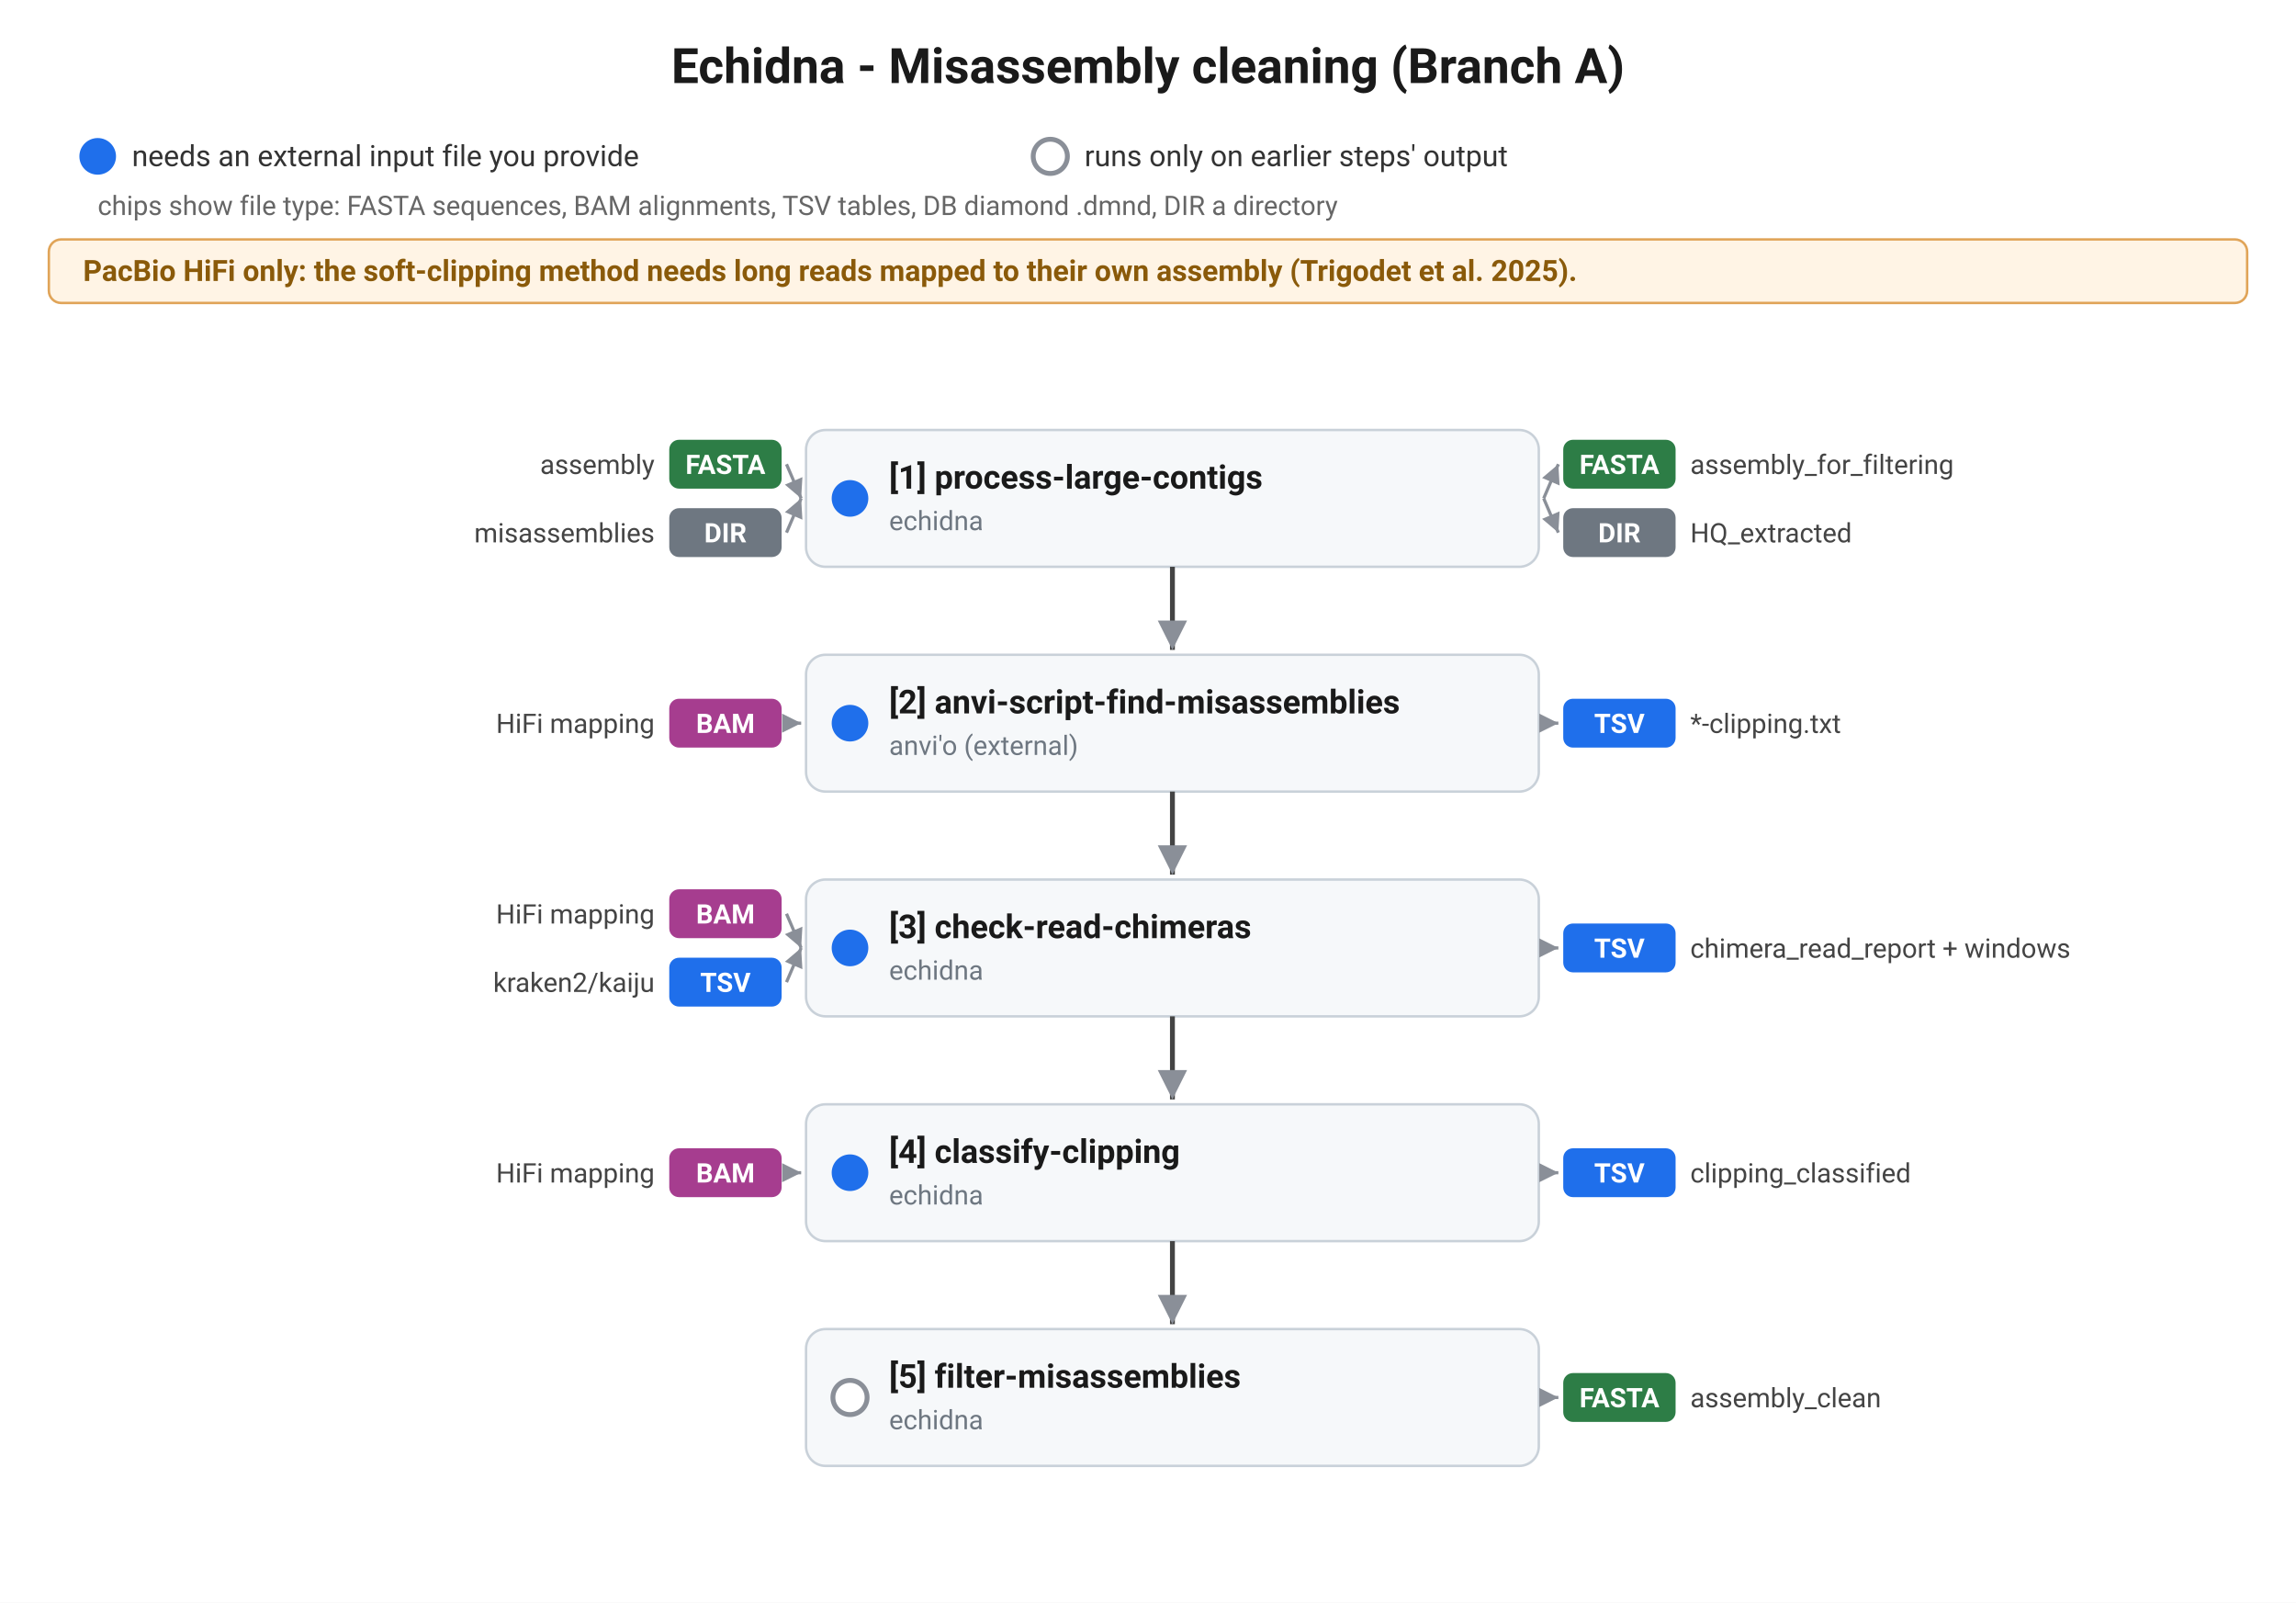
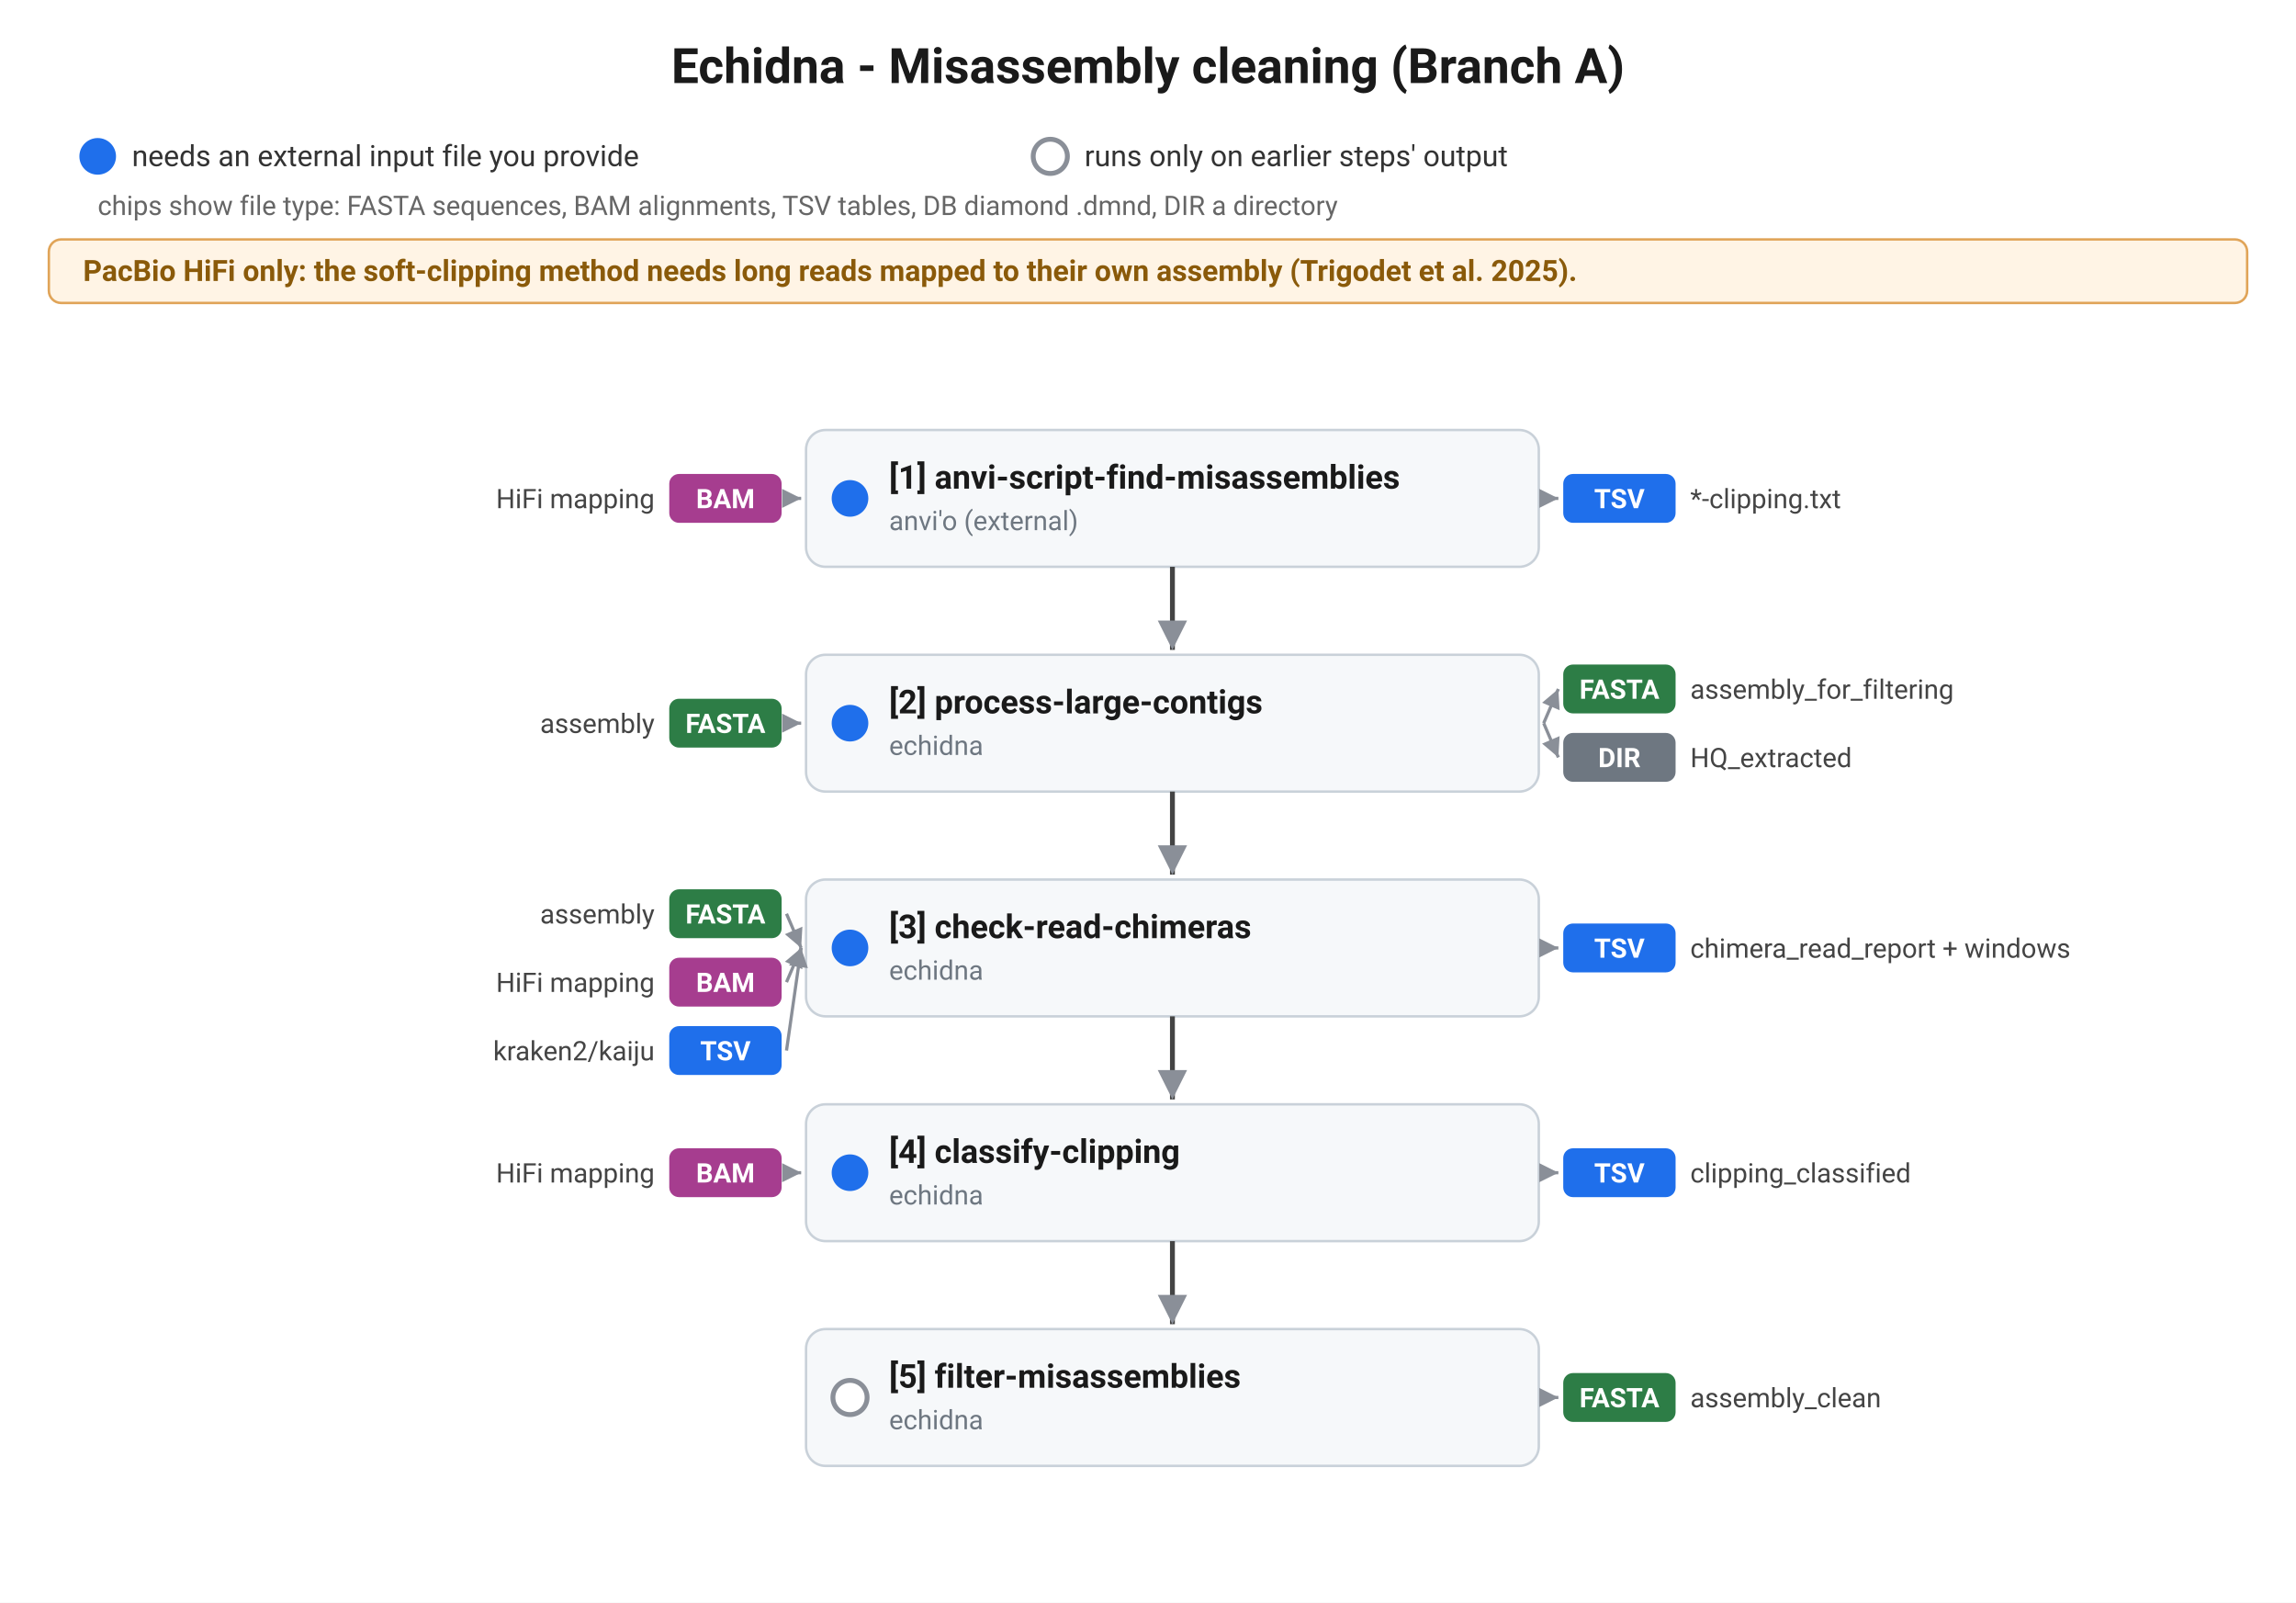
<svg xmlns="http://www.w3.org/2000/svg" width="940" height="656" viewBox="0 0 940 656" font-family="-apple-system,Segoe UI,Roboto,sans-serif">
  <rect width="940" height="656" fill="#ffffff" />
  <defs>
    <marker id="arr" markerWidth="8" markerHeight="8" refX="6" refY="3" orient="auto">
      <path d="M0,0 L6,3 L0,6 Z" fill="#8a8f98" />
    </marker>
  </defs>
  <text x="470.0" y="34" text-anchor="middle" font-size="20" font-weight="700" fill="#1a1a1a">Echidna - Misassembly cleaning (Branch A)</text>
  <circle cx="40" cy="64" r="7" fill="#1f6feb" stroke="#1f6feb" />
  <text x="54" y="68" font-size="12" fill="#333">needs an external input file you provide</text>
  <circle cx="430" cy="64" r="7" fill="#ffffff" stroke="#8a8f98" stroke-width="2" />
  <text x="444" y="68" font-size="12" fill="#333">runs only on earlier steps' output</text>
  <text x="40" y="88" font-size="11" fill="#666">chips show file type: FASTA sequences, BAM alignments, TSV tables, DB diamond .dmnd, DIR a directory</text>
  <rect x="20" y="98" width="900" height="26" rx="5" fill="#fff4e5" stroke="#e0a458" />
  <text x="34" y="115" font-size="12" font-weight="600" fill="#8a5a0a">PacBio HiFi only: the soft-clipping method needs long reads mapped to their own assembly (Trigodet et al. 2025).</text>
  <rect x="330" y="176" width="300" height="56" rx="8" fill="#f6f8fa" stroke="#c9d1d9" />
  <circle cx="348" cy="204.0" r="7" fill="#1f6feb" stroke="#1f6feb" />
-   <text x="364" y="200.0" font-size="13.5" font-weight="700" fill="#1a1a1a">[1] process-large-contigs</text>
-   <text x="364" y="217.0" font-size="11" fill="#6e7781">echidna</text>
-   <rect x="274" y="180.0" width="46" height="20" rx="4" fill="#2d7d46" />
-   <text x="297.0" y="194.0" text-anchor="middle" font-size="11" fill="#fff" font-weight="600">FASTA</text>
-   <text x="268" y="194.0" text-anchor="end" font-size="11" fill="#444">assembly</text>
-   <line x1="322" y1="190.0" x2="328" y2="204.0" stroke="#8a8f98" stroke-width="1.3" marker-end="url(#arr)" />
-   <rect x="274" y="208.0" width="46" height="20" rx="4" fill="#6e7781" />
-   <text x="297.0" y="222.0" text-anchor="middle" font-size="11" fill="#fff" font-weight="600">DIR</text>
-   <text x="268" y="222.0" text-anchor="end" font-size="11" fill="#444">misassemblies</text>
-   <line x1="322" y1="218.0" x2="328" y2="204.0" stroke="#8a8f98" stroke-width="1.3" marker-end="url(#arr)" />
-   <line x1="632" y1="204.0" x2="638" y2="190.0" stroke="#8a8f98" stroke-width="1.3" marker-end="url(#arr)" />
-   <rect x="640" y="180.0" width="46" height="20" rx="4" fill="#2d7d46" />
-   <text x="663.0" y="194.0" text-anchor="middle" font-size="11" fill="#fff" font-weight="600">FASTA</text>
-   <text x="692" y="194.0" text-anchor="start" font-size="11" fill="#444">assembly_for_filtering</text>
-   <line x1="632" y1="204.0" x2="638" y2="218.0" stroke="#8a8f98" stroke-width="1.3" marker-end="url(#arr)" />
-   <rect x="640" y="208.0" width="46" height="20" rx="4" fill="#6e7781" />
-   <text x="663.0" y="222.0" text-anchor="middle" font-size="11" fill="#fff" font-weight="600">DIR</text>
-   <text x="692" y="222.0" text-anchor="start" font-size="11" fill="#444">HQ_extracted</text>
+   <text x="364" y="200.0" font-size="13.5" font-weight="700" fill="#1a1a1a">[1] anvi-script-find-misassemblies</text>
+   <text x="364" y="217.0" font-size="11" fill="#6e7781">anvi'o (external)</text>
+   <rect x="274" y="194.0" width="46" height="20" rx="4" fill="#a63d8f" />
+   <text x="297.0" y="208.0" text-anchor="middle" font-size="11" fill="#fff" font-weight="600">BAM</text>
+   <text x="268" y="208.0" text-anchor="end" font-size="11" fill="#444">HiFi mapping</text>
+   <line x1="322" y1="204.0" x2="328" y2="204.0" stroke="#8a8f98" stroke-width="1.3" marker-end="url(#arr)" />
+   <line x1="632" y1="204.0" x2="638" y2="204.0" stroke="#8a8f98" stroke-width="1.3" marker-end="url(#arr)" />
+   <rect x="640" y="194.0" width="46" height="20" rx="4" fill="#1f6feb" />
+   <text x="663.0" y="208.0" text-anchor="middle" font-size="11" fill="#fff" font-weight="600">TSV</text>
+   <text x="692" y="208.0" text-anchor="start" font-size="11" fill="#444">*-clipping.txt</text>
  <line x1="480.0" y1="232" x2="480.0" y2="266" stroke="#444" stroke-width="2" marker-end="url(#arr)" />
  <rect x="330" y="268" width="300" height="56" rx="8" fill="#f6f8fa" stroke="#c9d1d9" />
  <circle cx="348" cy="296.0" r="7" fill="#1f6feb" stroke="#1f6feb" />
-   <text x="364" y="292.0" font-size="13.5" font-weight="700" fill="#1a1a1a">[2] anvi-script-find-misassemblies</text>
-   <text x="364" y="309.0" font-size="11" fill="#6e7781">anvi'o (external)</text>
-   <rect x="274" y="286.0" width="46" height="20" rx="4" fill="#a63d8f" />
-   <text x="297.0" y="300.0" text-anchor="middle" font-size="11" fill="#fff" font-weight="600">BAM</text>
-   <text x="268" y="300.0" text-anchor="end" font-size="11" fill="#444">HiFi mapping</text>
+   <text x="364" y="292.0" font-size="13.5" font-weight="700" fill="#1a1a1a">[2] process-large-contigs</text>
+   <text x="364" y="309.0" font-size="11" fill="#6e7781">echidna</text>
+   <rect x="274" y="286.0" width="46" height="20" rx="4" fill="#2d7d46" />
+   <text x="297.0" y="300.0" text-anchor="middle" font-size="11" fill="#fff" font-weight="600">FASTA</text>
+   <text x="268" y="300.0" text-anchor="end" font-size="11" fill="#444">assembly</text>
  <line x1="322" y1="296.0" x2="328" y2="296.0" stroke="#8a8f98" stroke-width="1.3" marker-end="url(#arr)" />
-   <line x1="632" y1="296.0" x2="638" y2="296.0" stroke="#8a8f98" stroke-width="1.3" marker-end="url(#arr)" />
-   <rect x="640" y="286.0" width="46" height="20" rx="4" fill="#1f6feb" />
-   <text x="663.0" y="300.0" text-anchor="middle" font-size="11" fill="#fff" font-weight="600">TSV</text>
-   <text x="692" y="300.0" text-anchor="start" font-size="11" fill="#444">*-clipping.txt</text>
+   <line x1="632" y1="296.0" x2="638" y2="282.0" stroke="#8a8f98" stroke-width="1.3" marker-end="url(#arr)" />
+   <rect x="640" y="272.0" width="46" height="20" rx="4" fill="#2d7d46" />
+   <text x="663.0" y="286.0" text-anchor="middle" font-size="11" fill="#fff" font-weight="600">FASTA</text>
+   <text x="692" y="286.0" text-anchor="start" font-size="11" fill="#444">assembly_for_filtering</text>
+   <line x1="632" y1="296.0" x2="638" y2="310.0" stroke="#8a8f98" stroke-width="1.3" marker-end="url(#arr)" />
+   <rect x="640" y="300.0" width="46" height="20" rx="4" fill="#6e7781" />
+   <text x="663.0" y="314.0" text-anchor="middle" font-size="11" fill="#fff" font-weight="600">DIR</text>
+   <text x="692" y="314.0" text-anchor="start" font-size="11" fill="#444">HQ_extracted</text>
  <line x1="480.0" y1="324" x2="480.0" y2="358" stroke="#444" stroke-width="2" marker-end="url(#arr)" />
  <rect x="330" y="360" width="300" height="56" rx="8" fill="#f6f8fa" stroke="#c9d1d9" />
  <circle cx="348" cy="388.0" r="7" fill="#1f6feb" stroke="#1f6feb" />
  <text x="364" y="384.0" font-size="13.5" font-weight="700" fill="#1a1a1a">[3] check-read-chimeras</text>
  <text x="364" y="401.0" font-size="11" fill="#6e7781">echidna</text>
-   <rect x="274" y="364.0" width="46" height="20" rx="4" fill="#a63d8f" />
-   <text x="297.0" y="378.0" text-anchor="middle" font-size="11" fill="#fff" font-weight="600">BAM</text>
-   <text x="268" y="378.0" text-anchor="end" font-size="11" fill="#444">HiFi mapping</text>
+   <rect x="274" y="364.0" width="46" height="20" rx="4" fill="#2d7d46" />
+   <text x="297.0" y="378.0" text-anchor="middle" font-size="11" fill="#fff" font-weight="600">FASTA</text>
+   <text x="268" y="378.0" text-anchor="end" font-size="11" fill="#444">assembly</text>
  <line x1="322" y1="374.0" x2="328" y2="388.0" stroke="#8a8f98" stroke-width="1.3" marker-end="url(#arr)" />
-   <rect x="274" y="392.0" width="46" height="20" rx="4" fill="#1f6feb" />
-   <text x="297.0" y="406.0" text-anchor="middle" font-size="11" fill="#fff" font-weight="600">TSV</text>
-   <text x="268" y="406.0" text-anchor="end" font-size="11" fill="#444">kraken2/kaiju</text>
+   <rect x="274" y="392.0" width="46" height="20" rx="4" fill="#a63d8f" />
+   <text x="297.0" y="406.0" text-anchor="middle" font-size="11" fill="#fff" font-weight="600">BAM</text>
+   <text x="268" y="406.0" text-anchor="end" font-size="11" fill="#444">HiFi mapping</text>
  <line x1="322" y1="402.0" x2="328" y2="388.0" stroke="#8a8f98" stroke-width="1.3" marker-end="url(#arr)" />
+   <rect x="274" y="420.0" width="46" height="20" rx="4" fill="#1f6feb" />
+   <text x="297.0" y="434.0" text-anchor="middle" font-size="11" fill="#fff" font-weight="600">TSV</text>
+   <text x="268" y="434.0" text-anchor="end" font-size="11" fill="#444">kraken2/kaiju</text>
+   <line x1="322" y1="430.0" x2="328" y2="388.0" stroke="#8a8f98" stroke-width="1.3" marker-end="url(#arr)" />
  <line x1="632" y1="388.0" x2="638" y2="388.0" stroke="#8a8f98" stroke-width="1.3" marker-end="url(#arr)" />
  <rect x="640" y="378.0" width="46" height="20" rx="4" fill="#1f6feb" />
  <text x="663.0" y="392.0" text-anchor="middle" font-size="11" fill="#fff" font-weight="600">TSV</text>
  <text x="692" y="392.0" text-anchor="start" font-size="11" fill="#444">chimera_read_report + windows</text>
  <line x1="480.0" y1="416" x2="480.0" y2="450" stroke="#444" stroke-width="2" marker-end="url(#arr)" />
  <rect x="330" y="452" width="300" height="56" rx="8" fill="#f6f8fa" stroke="#c9d1d9" />
  <circle cx="348" cy="480.0" r="7" fill="#1f6feb" stroke="#1f6feb" />
  <text x="364" y="476.0" font-size="13.5" font-weight="700" fill="#1a1a1a">[4] classify-clipping</text>
  <text x="364" y="493.0" font-size="11" fill="#6e7781">echidna</text>
  <rect x="274" y="470.0" width="46" height="20" rx="4" fill="#a63d8f" />
  <text x="297.0" y="484.0" text-anchor="middle" font-size="11" fill="#fff" font-weight="600">BAM</text>
  <text x="268" y="484.0" text-anchor="end" font-size="11" fill="#444">HiFi mapping</text>
  <line x1="322" y1="480.0" x2="328" y2="480.0" stroke="#8a8f98" stroke-width="1.3" marker-end="url(#arr)" />
  <line x1="632" y1="480.0" x2="638" y2="480.0" stroke="#8a8f98" stroke-width="1.3" marker-end="url(#arr)" />
  <rect x="640" y="470.0" width="46" height="20" rx="4" fill="#1f6feb" />
  <text x="663.0" y="484.0" text-anchor="middle" font-size="11" fill="#fff" font-weight="600">TSV</text>
  <text x="692" y="484.0" text-anchor="start" font-size="11" fill="#444">clipping_classified</text>
  <line x1="480.0" y1="508" x2="480.0" y2="542" stroke="#444" stroke-width="2" marker-end="url(#arr)" />
  <rect x="330" y="544" width="300" height="56" rx="8" fill="#f6f8fa" stroke="#c9d1d9" />
  <circle cx="348" cy="572.0" r="7" fill="#ffffff" stroke="#8a8f98" stroke-width="2" />
  <text x="364" y="568.0" font-size="13.5" font-weight="700" fill="#1a1a1a">[5] filter-misassemblies</text>
  <text x="364" y="585.0" font-size="11" fill="#6e7781">echidna</text>
  <line x1="632" y1="572.0" x2="638" y2="572.0" stroke="#8a8f98" stroke-width="1.3" marker-end="url(#arr)" />
  <rect x="640" y="562.0" width="46" height="20" rx="4" fill="#2d7d46" />
  <text x="663.0" y="576.0" text-anchor="middle" font-size="11" fill="#fff" font-weight="600">FASTA</text>
  <text x="692" y="576.0" text-anchor="start" font-size="11" fill="#444">assembly_clean</text>
</svg>
